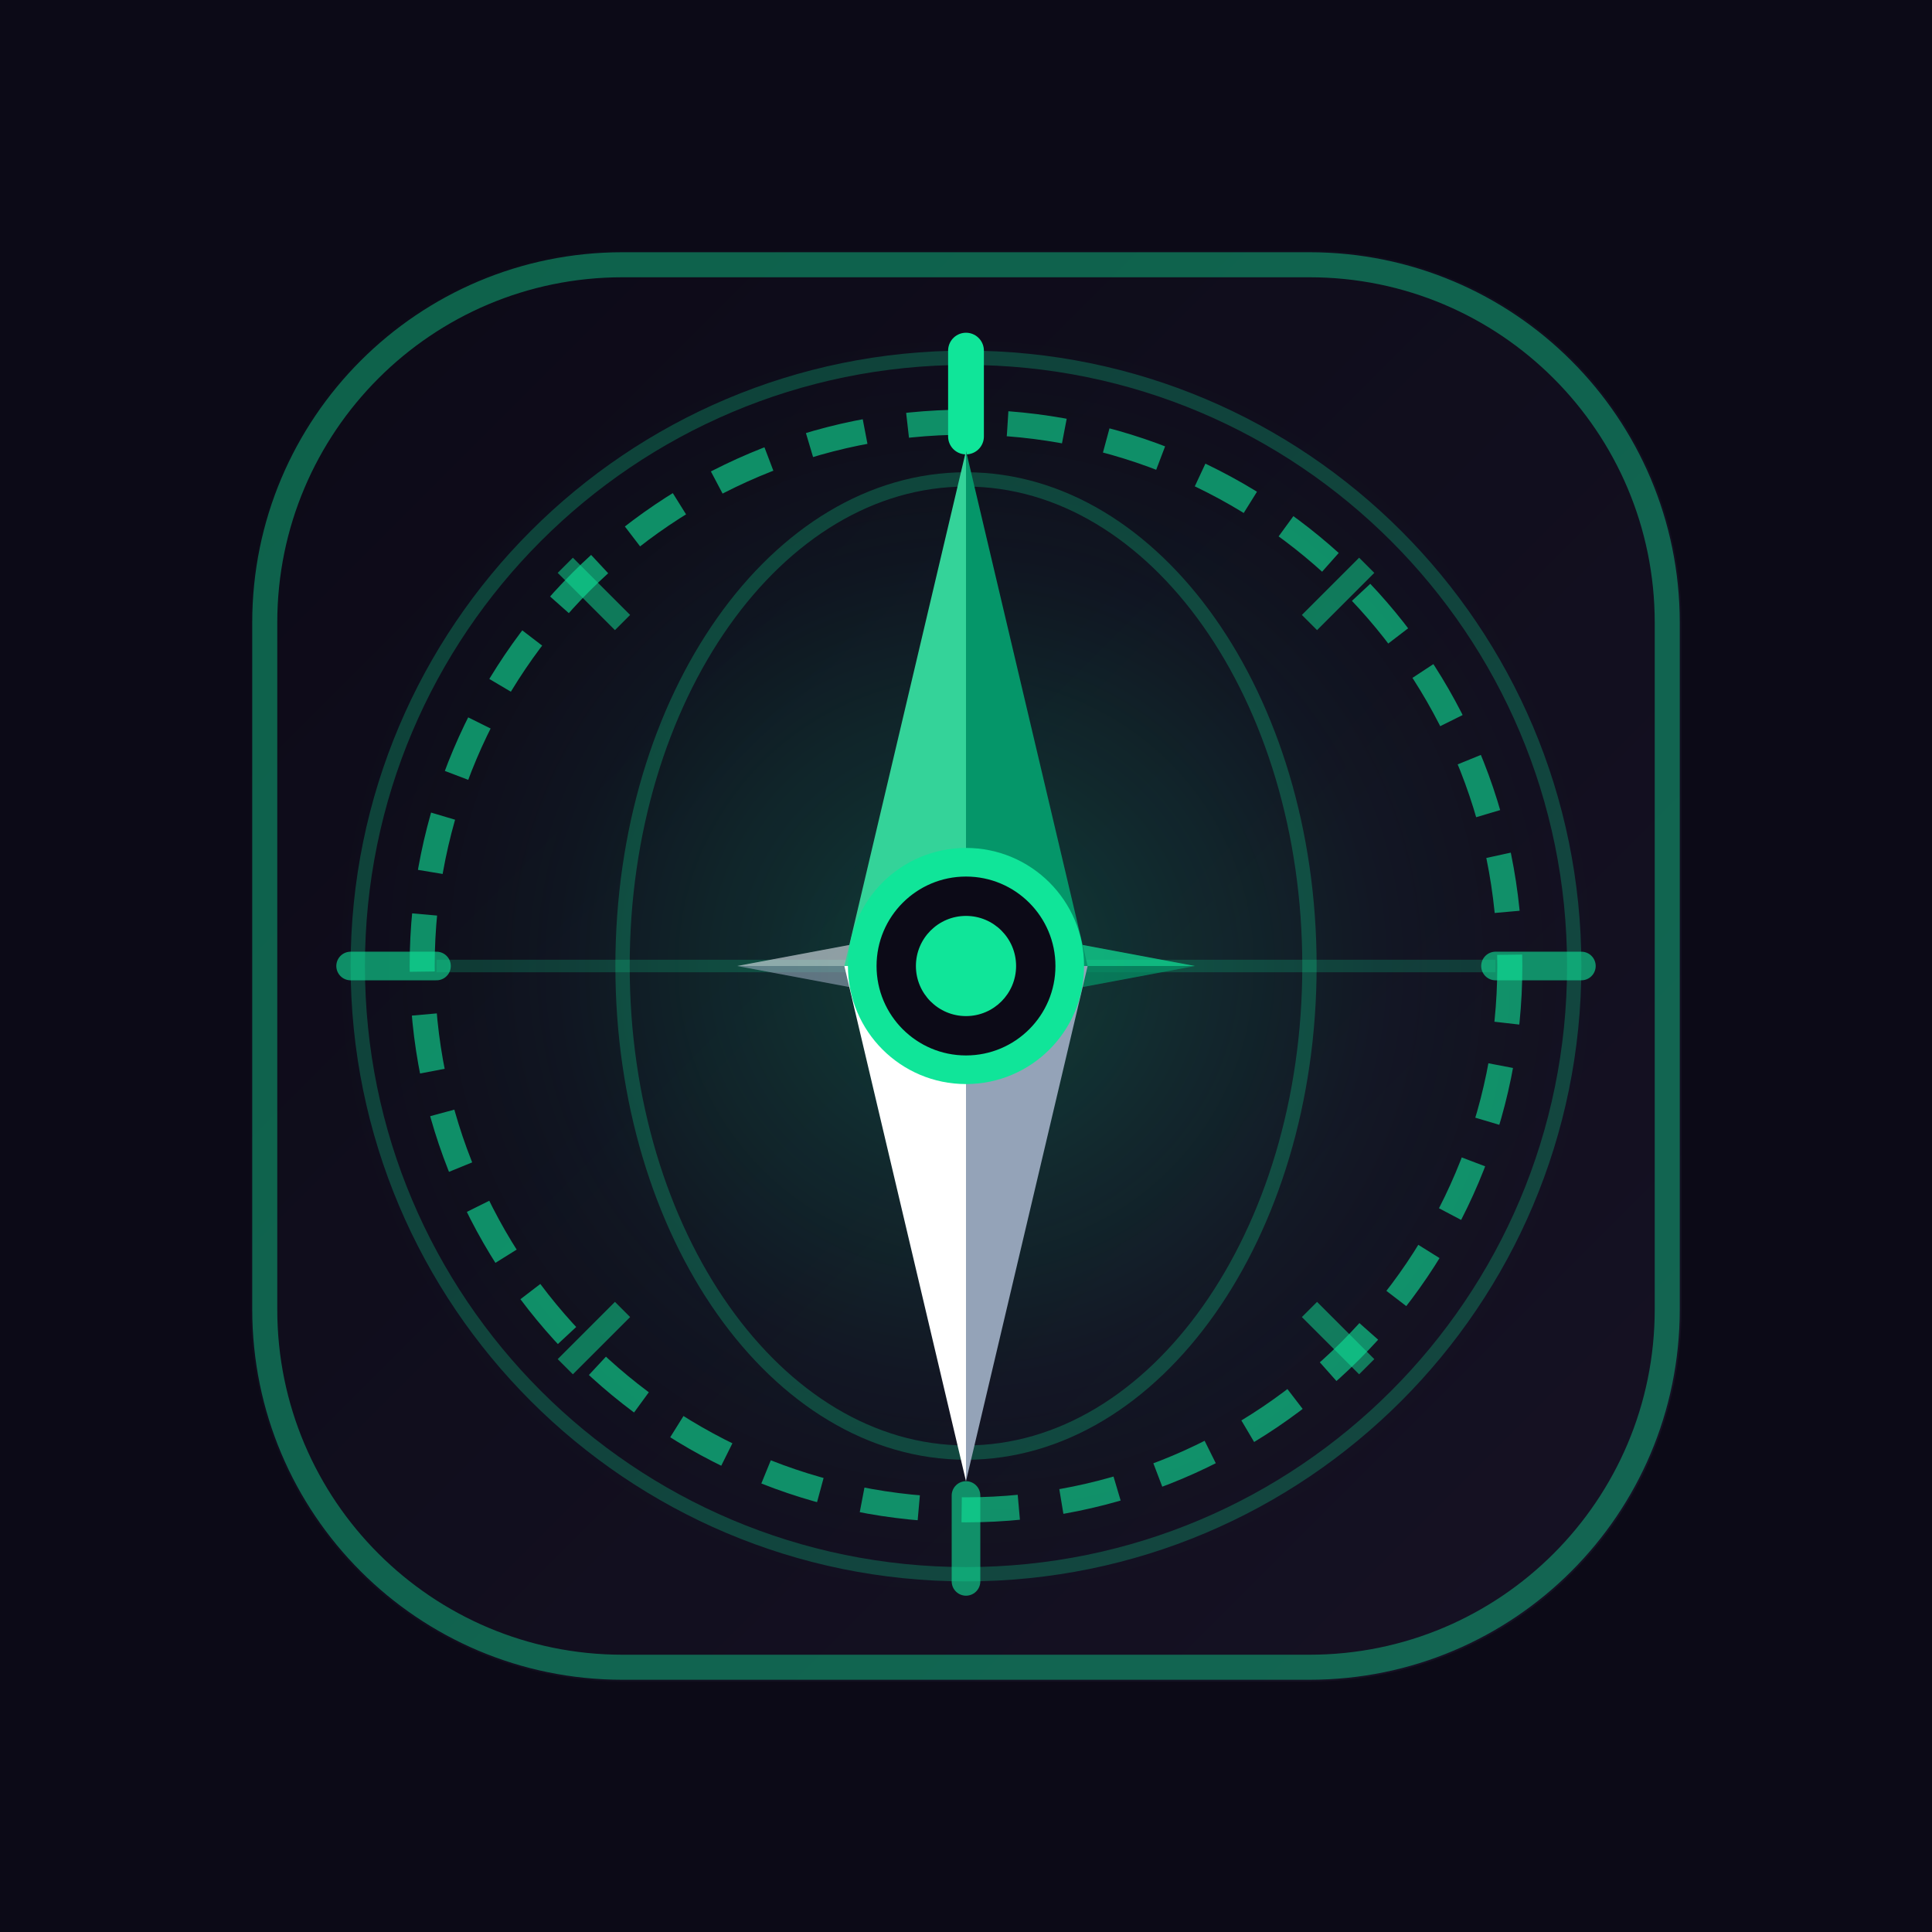
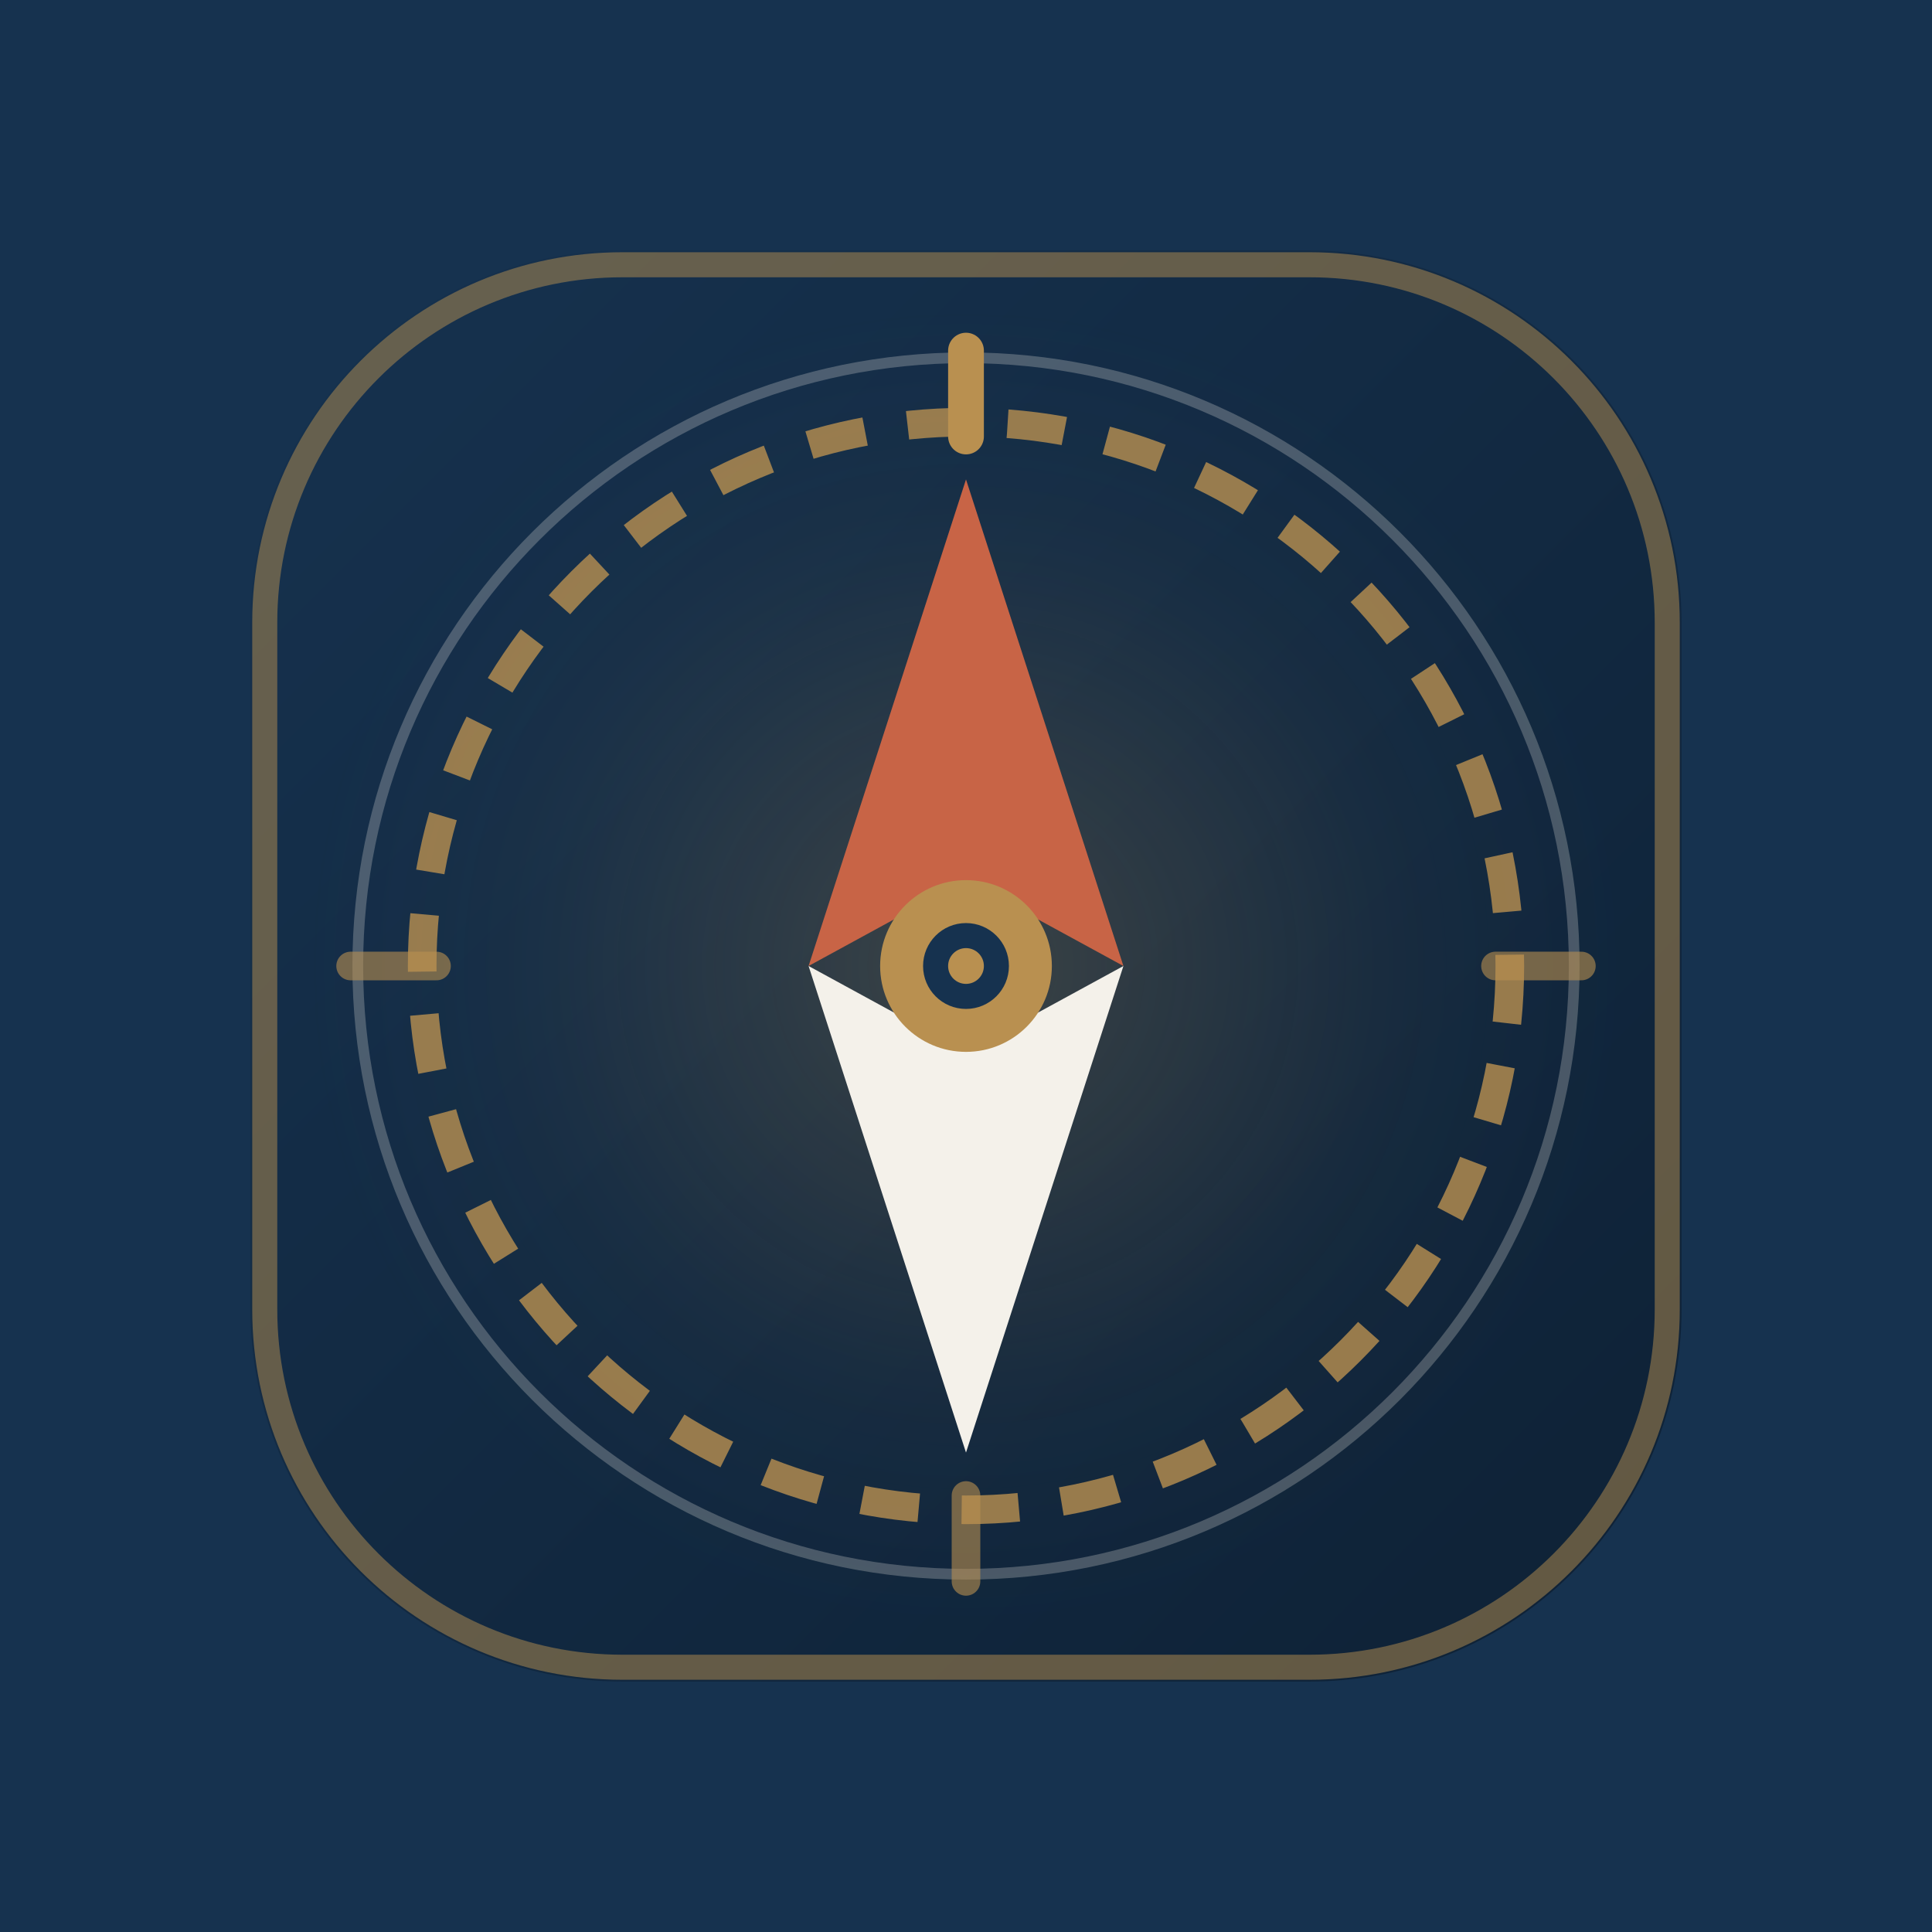
<svg xmlns="http://www.w3.org/2000/svg" viewBox="0 0 1080 1080" width="1080" height="1080">
  <defs>
    <linearGradient id="sqBg" x1="0%" y1="0%" x2="100%" y2="100%">
-       <stop offset="0%" stop-color="#0C0A17" />
-       <stop offset="100%" stop-color="#161224" />
+       <stop offset="0%" stop-color="#16324F" />
+       <stop offset="100%" stop-color="#0E2135" />
    </linearGradient>
    <radialGradient id="sqGlow" cx="50%" cy="50%" r="50%">
-       <stop offset="0%" stop-color="#10E599" stop-opacity="0.22" />
-       <stop offset="60%" stop-color="#10E599" stop-opacity="0.04" />
-       <stop offset="100%" stop-color="#0C0A17" stop-opacity="0" />
+       <stop offset="0%" stop-color="#B99050" stop-opacity="0.25" />
+       <stop offset="60%" stop-color="#B99050" stop-opacity="0.05" />
+       <stop offset="100%" stop-color="#16324F" stop-opacity="0" />
    </radialGradient>
  </defs>
-   <rect width="1080" height="1080" fill="#0C0A17" />
+   <rect width="1080" height="1080" fill="#16324F" />
  <g transform="translate(140, 140)">
    <rect width="800" height="800" rx="208" fill="url(#sqBg)" />
    <circle cx="400" cy="400" r="380" fill="url(#sqGlow)" />
-     <rect width="784" height="784" x="8" y="8" rx="200" fill="none" stroke="#10E599" stroke-opacity="0.4" stroke-width="14" />
-     <circle cx="400" cy="400" r="340" stroke="#10E599" stroke-width="8" stroke-opacity="0.25" fill="none" />
-     <circle cx="400" cy="400" r="304" stroke="#10E599" stroke-width="14" stroke-dasharray="32 24" stroke-opacity="0.6" fill="none" />
-     <line x1="400" y1="56" x2="400" y2="104" stroke="#10E599" stroke-width="20" stroke-linecap="round" />
-     <line x1="400" y1="696" x2="400" y2="744" stroke="#10E599" stroke-width="16" stroke-opacity="0.6" stroke-linecap="round" />
-     <line x1="56" y1="400" x2="104" y2="400" stroke="#10E599" stroke-width="16" stroke-opacity="0.6" stroke-linecap="round" />
-     <line x1="696" y1="400" x2="744" y2="400" stroke="#10E599" stroke-width="16" stroke-opacity="0.6" stroke-linecap="round" />
-     <line x1="176" y1="176" x2="208" y2="208" stroke="#10E599" stroke-width="12" stroke-opacity="0.5" />
-     <line x1="624" y1="176" x2="592" y2="208" stroke="#10E599" stroke-width="12" stroke-opacity="0.5" />
-     <line x1="176" y1="624" x2="208" y2="592" stroke="#10E599" stroke-width="12" stroke-opacity="0.5" />
-     <line x1="624" y1="624" x2="592" y2="592" stroke="#10E599" stroke-width="12" stroke-opacity="0.5" />
-     <ellipse cx="400" cy="400" rx="192" ry="272" stroke="#10E599" stroke-width="8" stroke-opacity="0.25" fill="none" />
-     <line x1="104" y1="400" x2="696" y2="400" stroke="#10E599" stroke-width="7" stroke-opacity="0.2" />
-     <polygon points="400,400 528,400 400,376" fill="#10E599" fill-opacity="0.7" />
-     <polygon points="400,400 528,400 400,424" fill="#059669" fill-opacity="0.7" />
-     <polygon points="400,400 272,400 400,376" fill="#E2E8F0" fill-opacity="0.6" />
-     <polygon points="400,400 272,400 400,424" fill="#94A3B8" fill-opacity="0.6" />
-     <polygon points="400,688 400,400 332,400" fill="#FFFFFF" />
-     <polygon points="400,688 468,400 400,400" fill="#94A3B8" />
-     <polygon points="400,112 400,400 332,400" fill="#34D399" />
-     <polygon points="400,112 468,400 400,400" fill="#059669" />
-     <circle cx="400" cy="400" r="58" fill="#0C0A17" stroke="#10E599" stroke-width="16" />
-     <circle cx="400" cy="400" r="28" fill="#10E599" />
+     <rect width="784" height="784" x="8" y="8" rx="200" fill="none" stroke="#B99050" stroke-opacity="0.5" stroke-width="14" />
+     <circle cx="400" cy="400" r="340" stroke="#F4F1EA" stroke-width="6" stroke-opacity="0.25" fill="none" />
+     <circle cx="400" cy="400" r="304" stroke="#B99050" stroke-width="16" stroke-dasharray="32 24" stroke-opacity="0.8" fill="none" />
+     <line x1="400" y1="56" x2="400" y2="104" stroke="#B99050" stroke-width="20" stroke-linecap="round" />
+     <line x1="400" y1="696" x2="400" y2="744" stroke="#B99050" stroke-width="16" stroke-opacity="0.6" stroke-linecap="round" />
+     <line x1="56" y1="400" x2="104" y2="400" stroke="#B99050" stroke-width="16" stroke-opacity="0.6" stroke-linecap="round" />
+     <line x1="696" y1="400" x2="744" y2="400" stroke="#B99050" stroke-width="16" stroke-opacity="0.6" stroke-linecap="round" />
+     <polygon points="400,128 488,400 400,352 312,400" fill="#C86446" />
+     <polygon points="400,672 488,400 400,448 312,400" fill="#F4F1EA" />
+     <circle cx="400" cy="400" r="48" fill="#B99050" />
+     <circle cx="400" cy="400" r="24" fill="#16324F" />
+     <circle cx="400" cy="400" r="10" fill="#B99050" />
  </g>
</svg>
